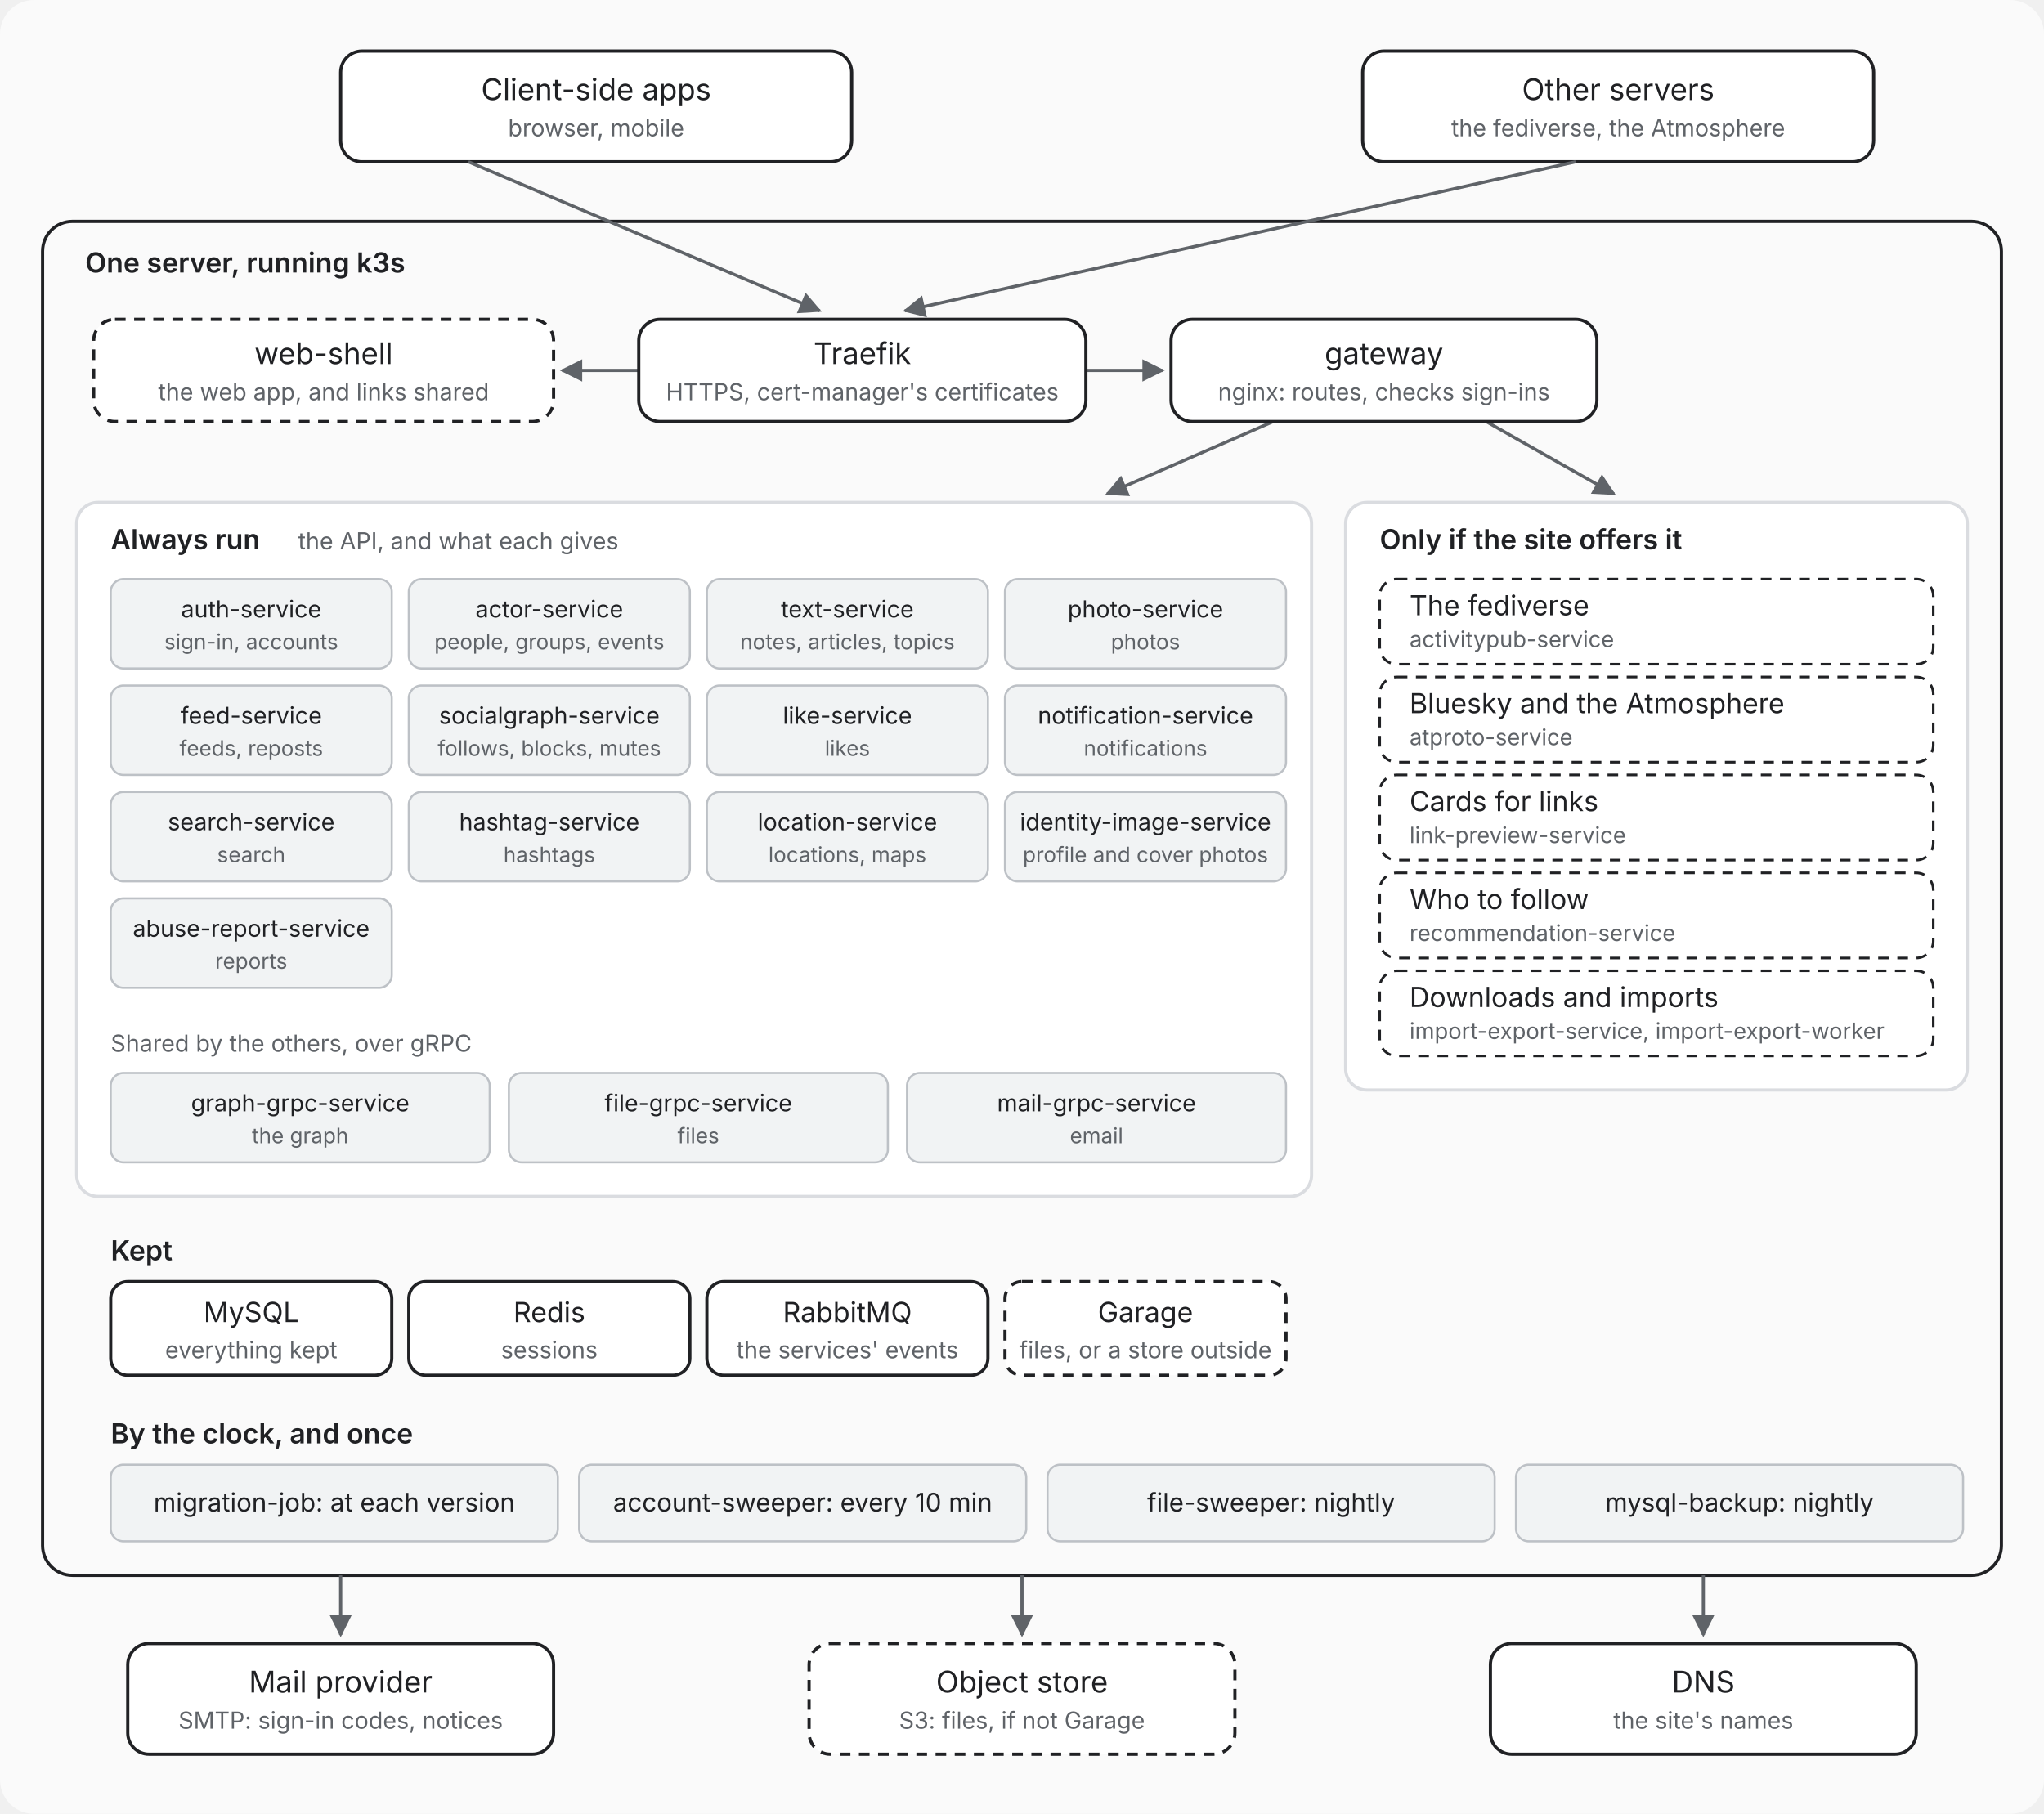
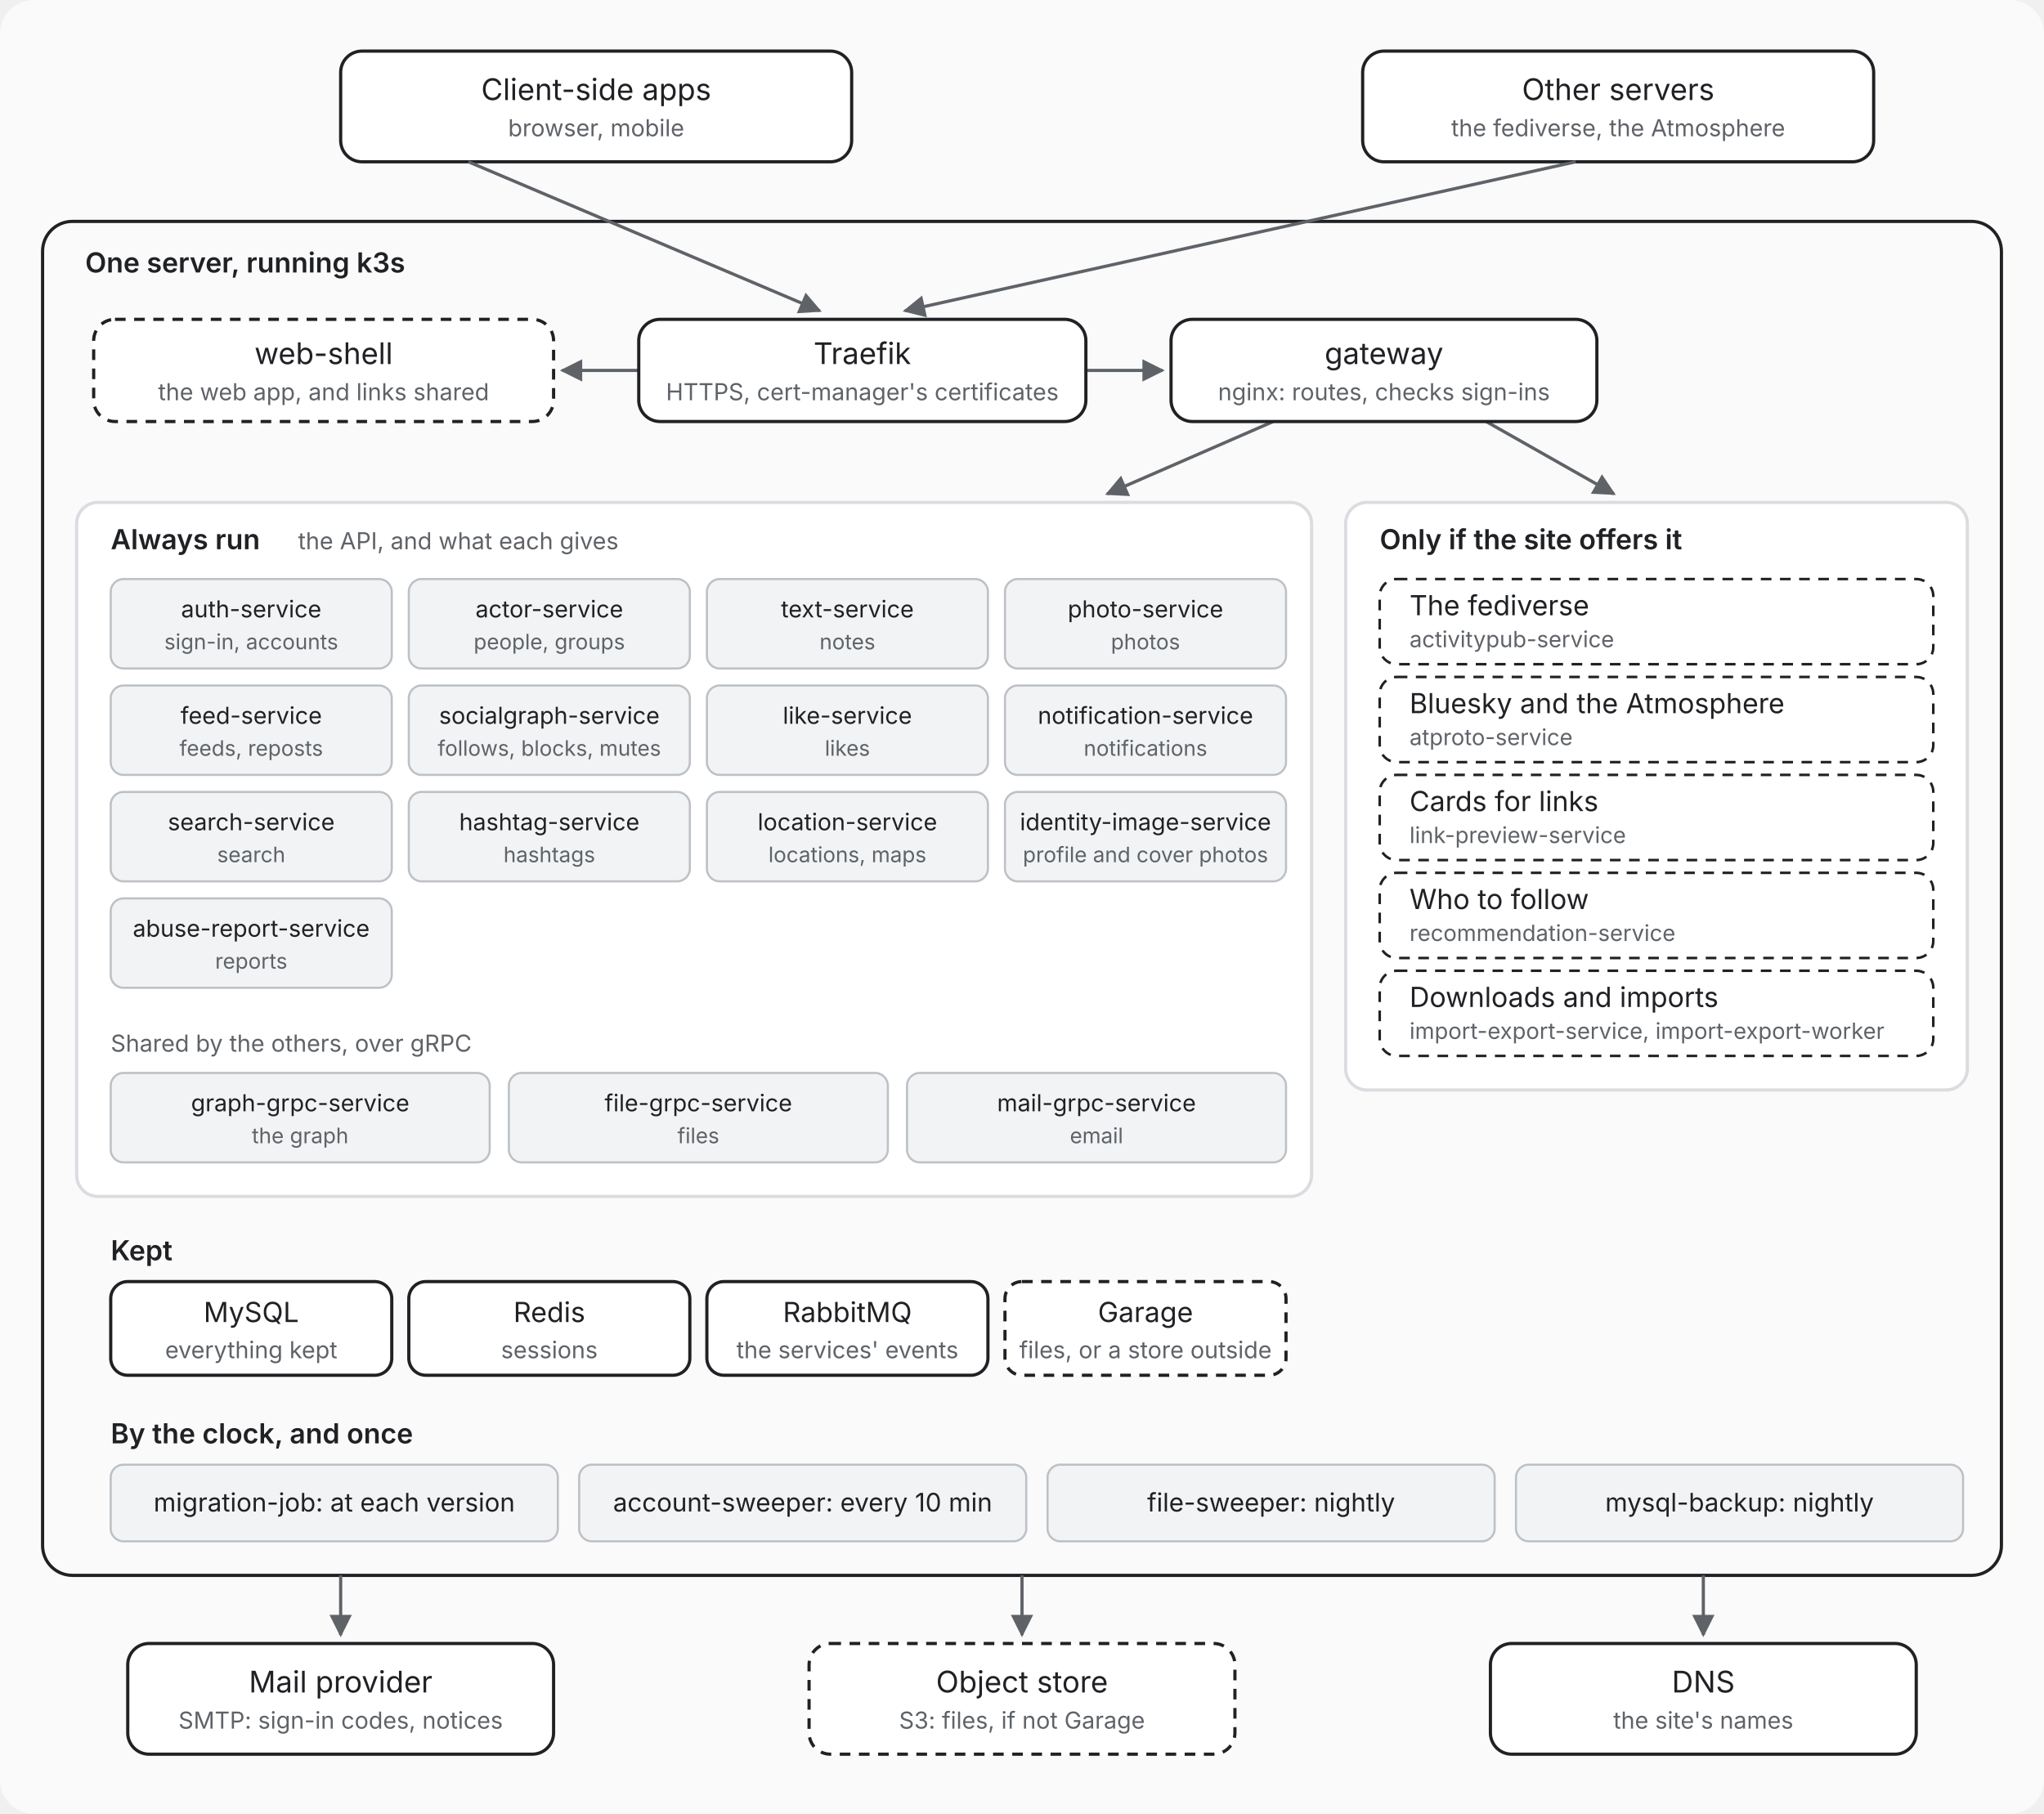
<svg xmlns="http://www.w3.org/2000/svg" viewBox="0 0 960 852" width="960" height="852" font-family="system-ui, -apple-system, 'Segoe UI', sans-serif" role="img" aria-labelledby="title desc">
  <defs>
    <marker id="arrow" viewBox="0 0 10 10" refX="9" refY="5" markerWidth="7" markerHeight="7" orient="auto-start-reverse">
      <path d="M0 0 L10 5 L0 10 z" fill="#5f6368" />
    </marker>
  </defs>
  <rect width="960" height="852" rx="16" fill="#fafafa" />
  <rect x="160" y="24" width="240" height="52" rx="10" fill="#fff" stroke="#202124" stroke-width="1.5" />
  <text x="280.0" y="47.0" font-size="14" fill="#202124" text-anchor="middle">Client-side apps</text>
  <text x="280.0" y="64.0" font-size="11" fill="#5f6368" text-anchor="middle">browser, mobile</text>
  <rect x="640" y="24" width="240" height="52" rx="10" fill="#fff" stroke="#202124" stroke-width="1.5" />
  <text x="760.0" y="47.0" font-size="14" fill="#202124" text-anchor="middle">Other servers</text>
  <text x="760.0" y="64.0" font-size="11" fill="#5f6368" text-anchor="middle">the fediverse, the Atmosphere</text>
  <rect x="20" y="104" width="920" height="636" rx="14" fill="none" stroke="#202124" stroke-width="1.5" />
  <text x="40" y="128" font-size="13" fill="#202124" text-anchor="start" font-weight="600">One server, running k3s</text>
  <path d="M220 76 L385 146" stroke="#5f6368" stroke-width="1.5" fill="none" marker-end="url(#arrow)" />
  <path d="M740 76 L425 146" stroke="#5f6368" stroke-width="1.5" fill="none" marker-end="url(#arrow)" />
  <path d="M300 174 L264 174" stroke="#5f6368" stroke-width="1.5" fill="none" marker-end="url(#arrow)" />
  <path d="M510 174 L546 174" stroke="#5f6368" stroke-width="1.5" fill="none" marker-end="url(#arrow)" />
  <path d="M598 198 L520 232" stroke="#5f6368" stroke-width="1.5" fill="none" marker-end="url(#arrow)" />
  <path d="M698 198 L758 232" stroke="#5f6368" stroke-width="1.5" fill="none" marker-end="url(#arrow)" />
  <rect x="44" y="150" width="216" height="48" rx="10" fill="#fff" stroke="#202124" stroke-width="1.5" stroke-dasharray="5 4" />
  <text x="152.0" y="171.0" font-size="14" fill="#202124" text-anchor="middle">web-shell</text>
  <text x="152.0" y="188.0" font-size="11" fill="#5f6368" text-anchor="middle">the web app, and links shared</text>
  <rect x="300" y="150" width="210" height="48" rx="10" fill="#fff" stroke="#202124" stroke-width="1.5" />
  <text x="405.0" y="171.0" font-size="14" fill="#202124" text-anchor="middle">Traefik</text>
  <text x="405.0" y="188.0" font-size="11" fill="#5f6368" text-anchor="middle">HTTPS, cert-manager's certificates</text>
  <rect x="550" y="150" width="200" height="48" rx="10" fill="#fff" stroke="#202124" stroke-width="1.5" />
  <text x="650.0" y="171.0" font-size="14" fill="#202124" text-anchor="middle">gateway</text>
  <text x="650.0" y="188.0" font-size="11" fill="#5f6368" text-anchor="middle">nginx: routes, checks sign-ins</text>
  <rect x="36" y="236" width="580" height="326" rx="10" fill="#fff" stroke="#dadce0" stroke-width="1.5" />
  <text x="52" y="258" font-size="13" fill="#202124" text-anchor="start" font-weight="600">Always run</text>
  <text x="140" y="258" font-size="11" fill="#5f6368" text-anchor="start">the API, and what each gives</text>
  <rect x="52" y="272" width="132" height="42" rx="6" fill="#f1f3f4" stroke="#bdc1c6" />
  <text x="118.0" y="290" font-size="11" fill="#202124" text-anchor="middle">auth-service</text>
  <text x="118.0" y="305" font-size="10" fill="#5f6368" text-anchor="middle">sign-in, accounts</text>
  <rect x="192" y="272" width="132" height="42" rx="6" fill="#f1f3f4" stroke="#bdc1c6" />
  <text x="258.0" y="290" font-size="11" fill="#202124" text-anchor="middle">actor-service</text>
-   <text x="258.0" y="305" font-size="10" fill="#5f6368" text-anchor="middle">people, groups, events</text>
+   <text x="258.0" y="305" font-size="10" fill="#5f6368" text-anchor="middle">people, groups</text>
  <rect x="332" y="272" width="132" height="42" rx="6" fill="#f1f3f4" stroke="#bdc1c6" />
  <text x="398.0" y="290" font-size="11" fill="#202124" text-anchor="middle">text-service</text>
-   <text x="398.0" y="305" font-size="10" fill="#5f6368" text-anchor="middle">notes, articles, topics</text>
+   <text x="398.0" y="305" font-size="10" fill="#5f6368" text-anchor="middle">notes</text>
  <rect x="472" y="272" width="132" height="42" rx="6" fill="#f1f3f4" stroke="#bdc1c6" />
  <text x="538.0" y="290" font-size="11" fill="#202124" text-anchor="middle">photo-service</text>
  <text x="538.0" y="305" font-size="10" fill="#5f6368" text-anchor="middle">photos</text>
  <rect x="52" y="322" width="132" height="42" rx="6" fill="#f1f3f4" stroke="#bdc1c6" />
  <text x="118.0" y="340" font-size="11" fill="#202124" text-anchor="middle">feed-service</text>
  <text x="118.0" y="355" font-size="10" fill="#5f6368" text-anchor="middle">feeds, reposts</text>
  <rect x="192" y="322" width="132" height="42" rx="6" fill="#f1f3f4" stroke="#bdc1c6" />
  <text x="258.0" y="340" font-size="11" fill="#202124" text-anchor="middle">socialgraph-service</text>
  <text x="258.0" y="355" font-size="10" fill="#5f6368" text-anchor="middle">follows, blocks, mutes</text>
  <rect x="332" y="322" width="132" height="42" rx="6" fill="#f1f3f4" stroke="#bdc1c6" />
  <text x="398.0" y="340" font-size="11" fill="#202124" text-anchor="middle">like-service</text>
  <text x="398.0" y="355" font-size="10" fill="#5f6368" text-anchor="middle">likes</text>
  <rect x="472" y="322" width="132" height="42" rx="6" fill="#f1f3f4" stroke="#bdc1c6" />
  <text x="538.0" y="340" font-size="11" fill="#202124" text-anchor="middle">notification-service</text>
  <text x="538.0" y="355" font-size="10" fill="#5f6368" text-anchor="middle">notifications</text>
  <rect x="52" y="372" width="132" height="42" rx="6" fill="#f1f3f4" stroke="#bdc1c6" />
  <text x="118.0" y="390" font-size="11" fill="#202124" text-anchor="middle">search-service</text>
  <text x="118.0" y="405" font-size="10" fill="#5f6368" text-anchor="middle">search</text>
  <rect x="192" y="372" width="132" height="42" rx="6" fill="#f1f3f4" stroke="#bdc1c6" />
  <text x="258.0" y="390" font-size="11" fill="#202124" text-anchor="middle">hashtag-service</text>
  <text x="258.0" y="405" font-size="10" fill="#5f6368" text-anchor="middle">hashtags</text>
  <rect x="332" y="372" width="132" height="42" rx="6" fill="#f1f3f4" stroke="#bdc1c6" />
  <text x="398.0" y="390" font-size="11" fill="#202124" text-anchor="middle">location-service</text>
  <text x="398.0" y="405" font-size="10" fill="#5f6368" text-anchor="middle">locations, maps</text>
  <rect x="472" y="372" width="132" height="42" rx="6" fill="#f1f3f4" stroke="#bdc1c6" />
  <text x="538.0" y="390" font-size="11" fill="#202124" text-anchor="middle">identity-image-service</text>
  <text x="538.0" y="405" font-size="10" fill="#5f6368" text-anchor="middle">profile and cover photos</text>
  <rect x="52" y="422" width="132" height="42" rx="6" fill="#f1f3f4" stroke="#bdc1c6" />
  <text x="118.0" y="440" font-size="11" fill="#202124" text-anchor="middle">abuse-report-service</text>
  <text x="118.0" y="455" font-size="10" fill="#5f6368" text-anchor="middle">reports</text>
  <text x="52" y="494" font-size="11" fill="#5f6368" text-anchor="start">Shared by the others, over gRPC</text>
  <rect x="52" y="504" width="178" height="42" rx="6" fill="#f1f3f4" stroke="#bdc1c6" />
  <text x="141.0" y="522" font-size="11" fill="#202124" text-anchor="middle">graph-grpc-service</text>
  <text x="141.0" y="537" font-size="10" fill="#5f6368" text-anchor="middle">the graph</text>
  <rect x="239" y="504" width="178" height="42" rx="6" fill="#f1f3f4" stroke="#bdc1c6" />
  <text x="328.0" y="522" font-size="11" fill="#202124" text-anchor="middle">file-grpc-service</text>
  <text x="328.0" y="537" font-size="10" fill="#5f6368" text-anchor="middle">files</text>
  <rect x="426" y="504" width="178" height="42" rx="6" fill="#f1f3f4" stroke="#bdc1c6" />
  <text x="515.0" y="522" font-size="11" fill="#202124" text-anchor="middle">mail-grpc-service</text>
  <text x="515.0" y="537" font-size="10" fill="#5f6368" text-anchor="middle">email</text>
  <rect x="632" y="236" width="292" height="276" rx="10" fill="#fff" stroke="#dadce0" stroke-width="1.5" />
  <text x="648" y="258" font-size="13" fill="#202124" text-anchor="start" font-weight="600">Only if the site offers it</text>
  <rect x="648" y="272" width="260" height="40" rx="8" fill="#fff" stroke="#202124" stroke-width="1.2" stroke-dasharray="5 4" />
  <text x="662" y="289" font-size="13" fill="#202124" text-anchor="start">The fediverse</text>
  <text x="662" y="304" font-size="10.5" fill="#5f6368" text-anchor="start">activitypub-service</text>
  <rect x="648" y="318" width="260" height="40" rx="8" fill="#fff" stroke="#202124" stroke-width="1.2" stroke-dasharray="5 4" />
  <text x="662" y="335" font-size="13" fill="#202124" text-anchor="start">Bluesky and the Atmosphere</text>
  <text x="662" y="350" font-size="10.5" fill="#5f6368" text-anchor="start">atproto-service</text>
  <rect x="648" y="364" width="260" height="40" rx="8" fill="#fff" stroke="#202124" stroke-width="1.2" stroke-dasharray="5 4" />
  <text x="662" y="381" font-size="13" fill="#202124" text-anchor="start">Cards for links</text>
  <text x="662" y="396" font-size="10.5" fill="#5f6368" text-anchor="start">link-preview-service</text>
  <rect x="648" y="410" width="260" height="40" rx="8" fill="#fff" stroke="#202124" stroke-width="1.2" stroke-dasharray="5 4" />
  <text x="662" y="427" font-size="13" fill="#202124" text-anchor="start">Who to follow</text>
  <text x="662" y="442" font-size="10.5" fill="#5f6368" text-anchor="start">recommendation-service</text>
  <rect x="648" y="456" width="260" height="40" rx="8" fill="#fff" stroke="#202124" stroke-width="1.2" stroke-dasharray="5 4" />
  <text x="662" y="473" font-size="13" fill="#202124" text-anchor="start">Downloads and imports</text>
  <text x="662" y="488" font-size="10.5" fill="#5f6368" text-anchor="start">import-export-service, import-export-worker</text>
  <text x="52" y="592" font-size="13" fill="#202124" text-anchor="start" font-weight="600">Kept</text>
  <rect x="52" y="602" width="132" height="44" rx="8" fill="#fff" stroke="#202124" stroke-width="1.5" />
  <text x="118.0" y="621.0" font-size="13" fill="#202124" text-anchor="middle">MySQL</text>
  <text x="118.0" y="638.0" font-size="11" fill="#5f6368" text-anchor="middle">everything kept</text>
  <rect x="192" y="602" width="132" height="44" rx="8" fill="#fff" stroke="#202124" stroke-width="1.5" />
  <text x="258.0" y="621.0" font-size="13" fill="#202124" text-anchor="middle">Redis</text>
  <text x="258.0" y="638.0" font-size="11" fill="#5f6368" text-anchor="middle">sessions</text>
  <rect x="332" y="602" width="132" height="44" rx="8" fill="#fff" stroke="#202124" stroke-width="1.5" />
  <text x="398.0" y="621.0" font-size="13" fill="#202124" text-anchor="middle">RabbitMQ</text>
  <text x="398.0" y="638.0" font-size="11" fill="#5f6368" text-anchor="middle">the services' events</text>
  <rect x="472" y="602" width="132" height="44" rx="8" fill="#fff" stroke="#202124" stroke-width="1.5" stroke-dasharray="5 4" />
  <text x="538.0" y="621.0" font-size="13" fill="#202124" text-anchor="middle">Garage</text>
  <text x="538.0" y="638.0" font-size="11" fill="#5f6368" text-anchor="middle">files, or a store outside</text>
  <text x="52" y="678" font-size="13" fill="#202124" text-anchor="start" font-weight="600">By the clock, and once</text>
  <rect x="52" y="688" width="210" height="36" rx="6" fill="#f1f3f4" stroke="#bdc1c6" />
  <text x="157" y="710" font-size="12" fill="#202124" text-anchor="middle">migration-job: at each version</text>
  <rect x="272" y="688" width="210" height="36" rx="6" fill="#f1f3f4" stroke="#bdc1c6" />
  <text x="377" y="710" font-size="12" fill="#202124" text-anchor="middle">account-sweeper: every 10 min</text>
  <rect x="492" y="688" width="210" height="36" rx="6" fill="#f1f3f4" stroke="#bdc1c6" />
  <text x="597" y="710" font-size="12" fill="#202124" text-anchor="middle">file-sweeper: nightly</text>
  <rect x="712" y="688" width="210" height="36" rx="6" fill="#f1f3f4" stroke="#bdc1c6" />
  <text x="817" y="710" font-size="12" fill="#202124" text-anchor="middle">mysql-backup: nightly</text>
  <path d="M160 740 L160 768" stroke="#5f6368" stroke-width="1.5" fill="none" marker-end="url(#arrow)" />
  <path d="M480 740 L480 768" stroke="#5f6368" stroke-width="1.5" fill="none" marker-end="url(#arrow)" />
  <path d="M800 740 L800 768" stroke="#5f6368" stroke-width="1.5" fill="none" marker-end="url(#arrow)" />
  <rect x="60" y="772" width="200" height="52" rx="10" fill="#fff" stroke="#202124" stroke-width="1.5" />
  <text x="160.0" y="795.0" font-size="14" fill="#202124" text-anchor="middle">Mail provider</text>
  <text x="160.0" y="812.0" font-size="11" fill="#5f6368" text-anchor="middle">SMTP: sign-in codes, notices</text>
  <rect x="380" y="772" width="200" height="52" rx="10" fill="#fff" stroke="#202124" stroke-width="1.5" stroke-dasharray="5 4" />
  <text x="480.0" y="795.0" font-size="14" fill="#202124" text-anchor="middle">Object store</text>
  <text x="480.0" y="812.0" font-size="11" fill="#5f6368" text-anchor="middle">S3: files, if not Garage</text>
  <rect x="700" y="772" width="200" height="52" rx="10" fill="#fff" stroke="#202124" stroke-width="1.5" />
  <text x="800.0" y="795.0" font-size="14" fill="#202124" text-anchor="middle">DNS</text>
  <text x="800.0" y="812.0" font-size="11" fill="#5f6368" text-anchor="middle">the site's names</text>
</svg>
